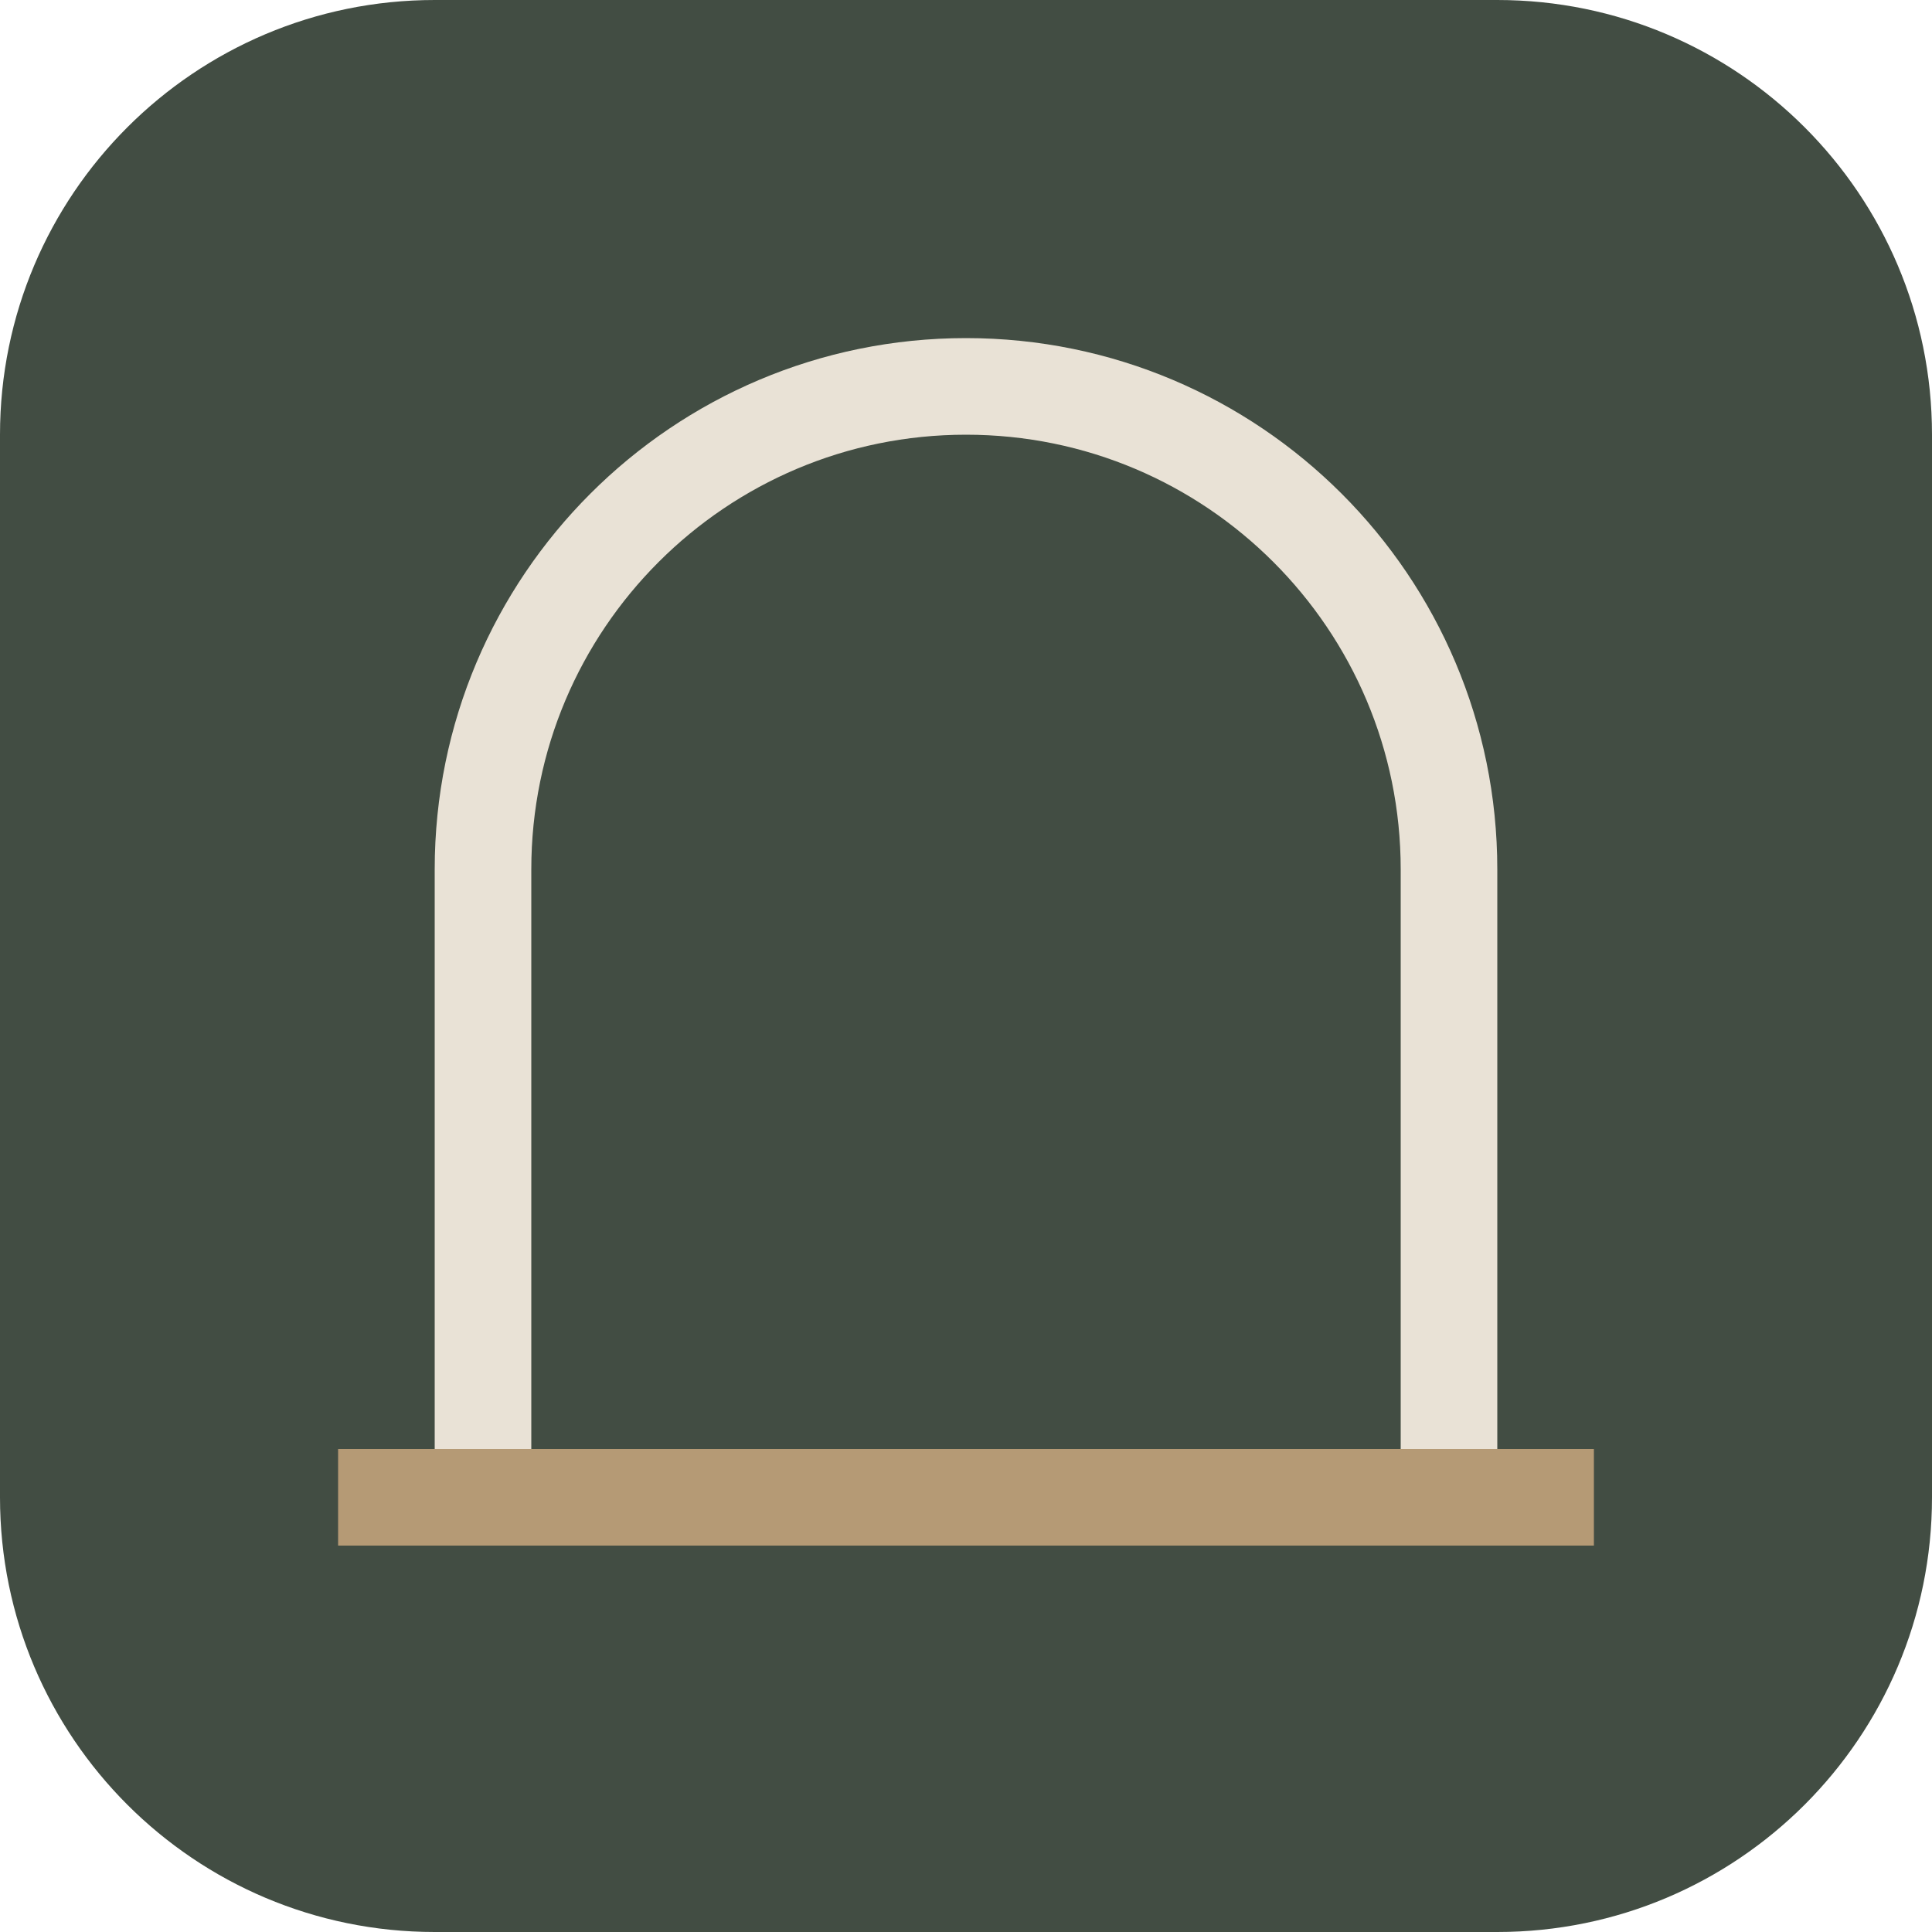
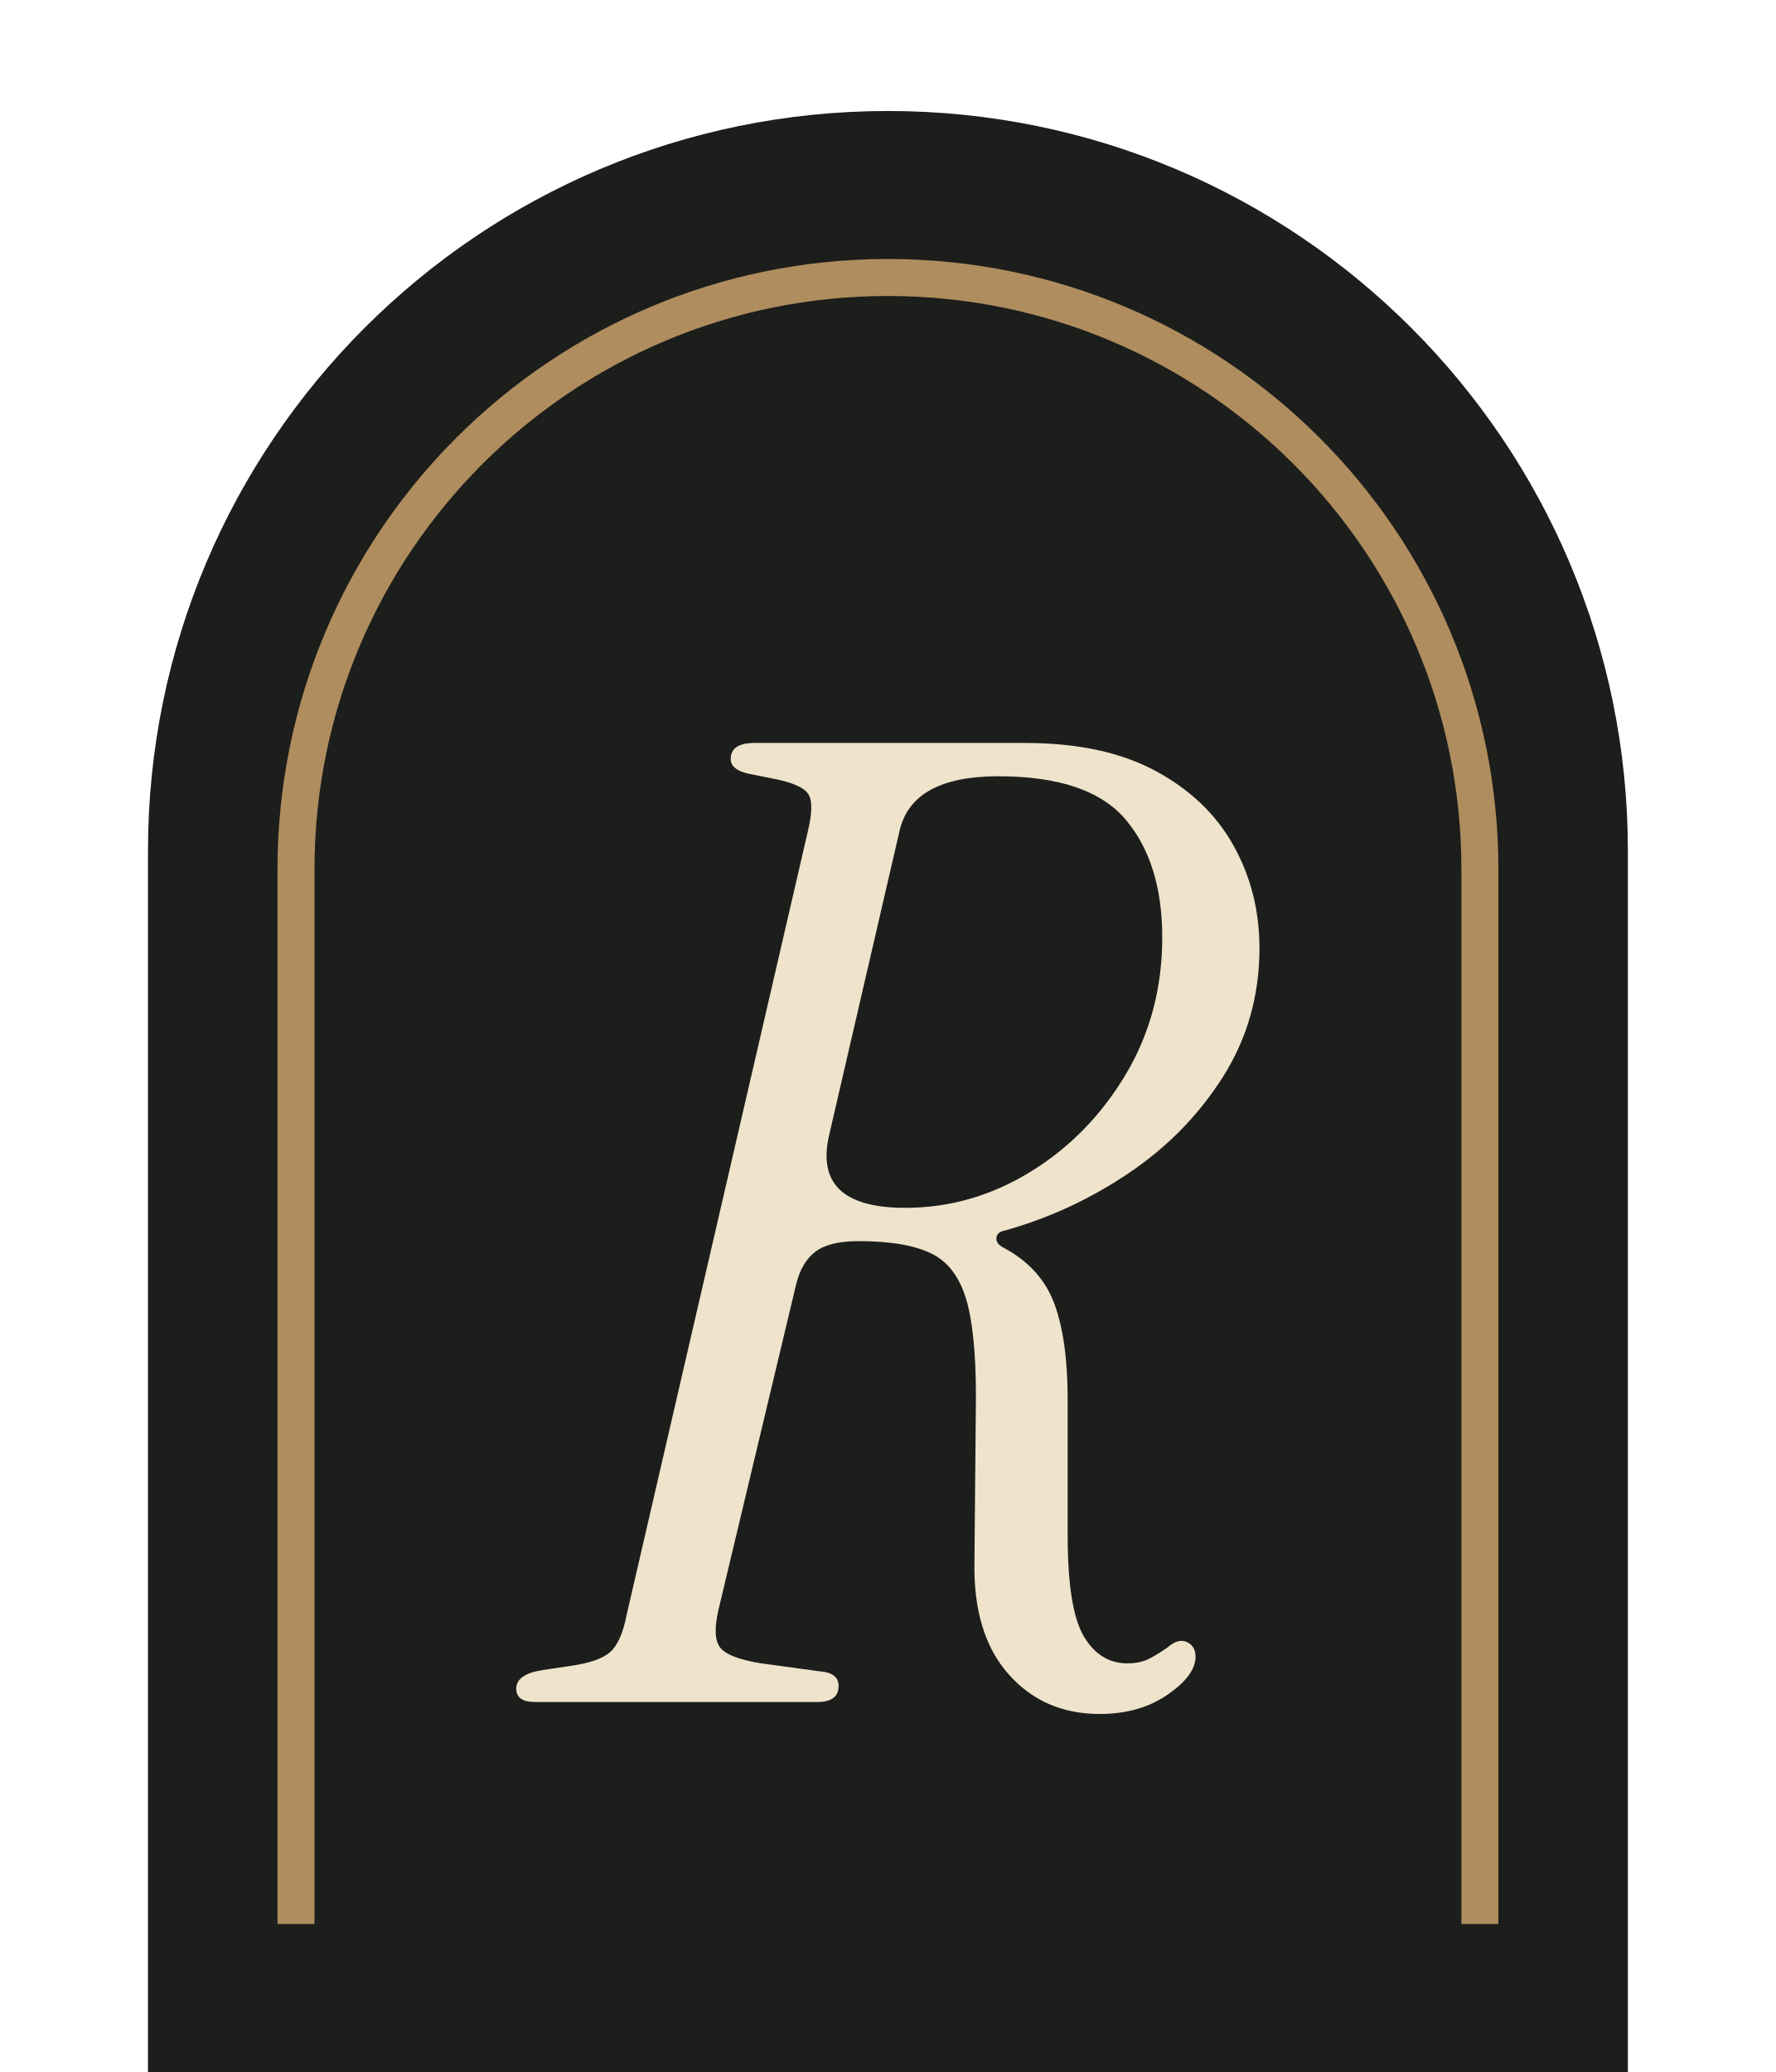
- <svg xmlns="http://www.w3.org/2000/svg" viewBox="0 0 40 40">
-   <rect width="40" height="40" rx="9" fill="#424D43" />
-   <path d="M10 31V18a10 10 0 0 1 20 0v13" fill="none" stroke="#E9E2D6" stroke-width="2" />
-   <path d="M7 31h26" stroke="#B59A75" stroke-width="2" />
+ <svg xmlns="http://www.w3.org/2000/svg" viewBox="0 0 48 56">
+   <path d="M4 56V23a20 20 0 0 1 40 0v33z" fill="#1C1E1C" />
+   <path d="M8 52V23.5a16 16 0 0 1 32 0V52" fill="none" stroke="#B08D5E" stroke-width="1" />
+   <g fill="#EFE3CB">
+     <path transform="translate(15.25 46) scale(0.036 -0.036)" d="M402 -9Q360 -9 333.5 21.0Q307 51 308 105L309 216Q310 270 303.0 298.0Q296 326 277.0 336.0Q258 346 221 346Q199 346 188.5 338.0Q178 330 174 313L116 70Q111 49 117.0 41.0Q123 33 148 29L192 23Q206 22 206 12Q206 0 190 0H-22Q-36 0 -36 10Q-36 21 -16 24L4 27Q26 30 34.5 37.5Q43 45 47 66L183 654Q188 675 183.0 682.0Q178 689 158 693L138 697Q125 700 125 708Q125 720 143 720H346Q405 720 444.0 699.0Q483 678 502.5 643.0Q522 608 522 566Q522 513 495.0 470.0Q468 427 424.5 397.5Q381 368 331 354Q325 353 324.5 348.5Q324 344 330 341Q358 326 368.0 299.0Q378 272 378 227V125Q378 70 390.0 49.5Q402 29 423 29Q431 29 437.0 31.5Q443 34 453 41Q461 48 467.5 45.0Q474 42 474 34Q474 20 453.0 5.5Q432 -9 402 -9ZM256 371Q306 371 350.0 398.0Q394 425 421.5 471.0Q449 517 449 574Q449 630 421.5 662.5Q394 695 326 695Q262 695 252 655L199 426Q186 371 256 371Z" />
+   </g>
</svg>
